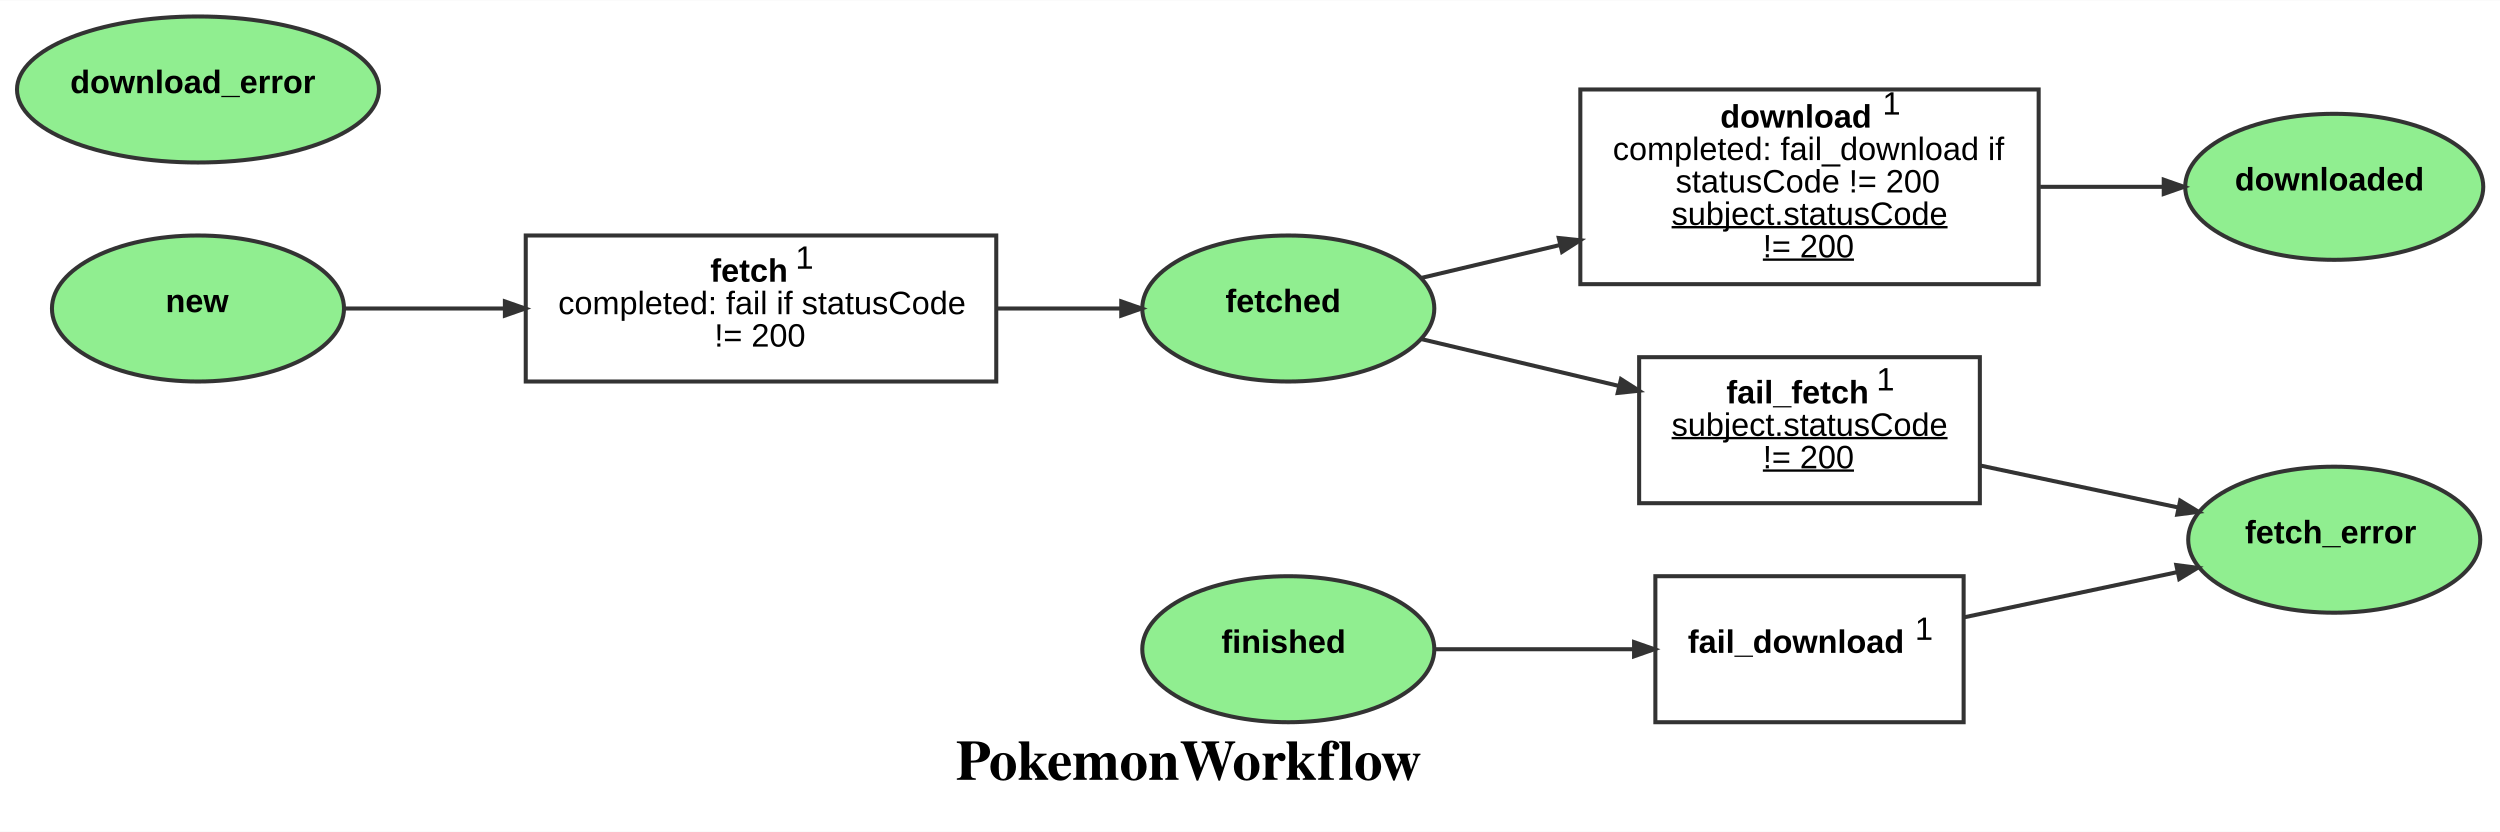
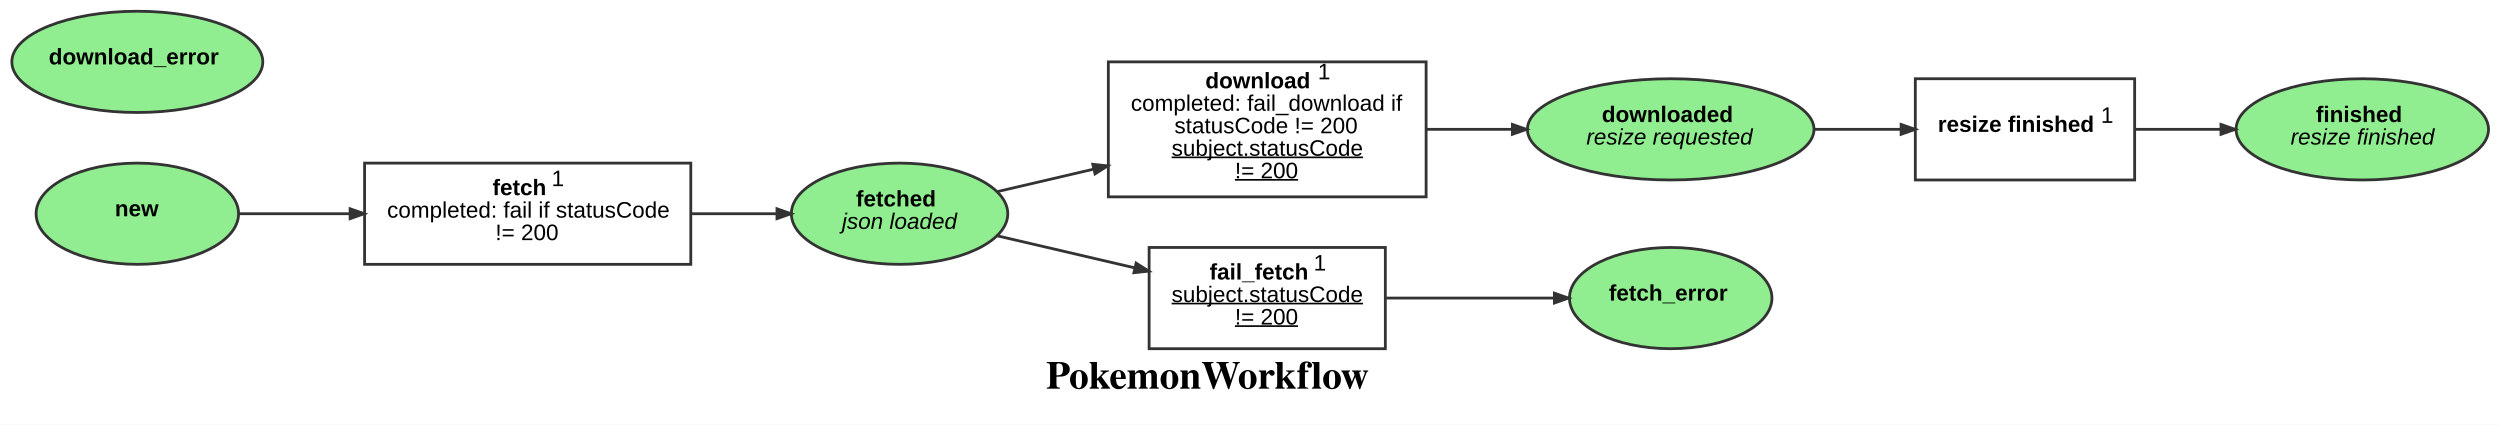
- <svg xmlns="http://www.w3.org/2000/svg" width="616pt" height="205pt" viewBox="0.00 0.00 616.36 205.00">
-   <g id="graph0" class="graph" transform="scale(1 1) rotate(0) translate(4 201)">
-     <polygon fill="white" stroke="transparent" points="-4,4 -4,-201 612.36,-201 612.36,4 -4,4" />
-     <text text-anchor="start" x="231.68" y="-8.8" font-family="Times,serif" font-weight="bold" font-size="14.00">PokemonWorkflow</text>
+ <svg xmlns="http://www.w3.org/2000/svg" width="889pt" height="151pt" viewBox="0.00 0.00 888.95 151.00">
+   <g id="graph0" class="graph" transform="scale(1 1) rotate(0) translate(4 147)">
+     <polygon fill="white" stroke="transparent" points="-4,4 -4,-147 884.95,-147 884.95,4 -4,4" />
+     <text text-anchor="start" x="367.98" y="-8.8" font-family="Times,serif" font-weight="bold" font-size="14.00">PokemonWorkflow</text>
    <g id="node1" class="node">
-       <ellipse fill="lightgreen" stroke="#333333" cx="44.81" cy="-125" rx="36" ry="18" />
-       <text text-anchor="start" x="36.81" y="-124.1" font-family="Arial" font-weight="bold" font-size="8.00">new</text>
+       <ellipse fill="lightgreen" stroke="#333333" cx="44.81" cy="-71" rx="36" ry="18" />
+       <text text-anchor="start" x="36.81" y="-70.1" font-family="Arial" font-weight="bold" font-size="8.00">new</text>
    </g>
    <g id="node7" class="node">
-       <polygon fill="none" stroke="#333333" points="241.62,-143 125.62,-143 125.62,-107 241.62,-107 241.62,-143" />
-       <text text-anchor="start" x="171.12" y="-131.6" font-family="Arial" font-weight="bold" font-size="8.00">fetch</text>
-       <text text-anchor="start" x="192.12" y="-131.6" font-family="Arial" baseline-shift="super" font-size="8.00">1</text>
-       <text text-anchor="start" x="133.62" y="-123.6" font-family="Arial" font-size="8.00">completed: fail if statusCode</text>
-       <text text-anchor="start" x="172.12" y="-115.6" font-family="Arial" font-size="8.00">!= 200</text>
+       <polygon fill="none" stroke="#333333" points="241.62,-89 125.62,-89 125.62,-53 241.62,-53 241.62,-89" />
+       <text text-anchor="start" x="171.12" y="-77.6" font-family="Arial" font-weight="bold" font-size="8.00">fetch</text>
+       <text text-anchor="start" x="192.12" y="-77.6" font-family="Arial" baseline-shift="super" font-size="8.00">1</text>
+       <text text-anchor="start" x="133.62" y="-69.6" font-family="Arial" font-size="8.00">completed: fail if statusCode</text>
+       <text text-anchor="start" x="172.12" y="-61.6" font-family="Arial" font-size="8.00">!= 200</text>
    </g>
    <g id="edge1" class="edge">
-       <path fill="none" stroke="#333333" d="M81.04,-125C93,-125 106.73,-125 120.16,-125" />
-       <polygon fill="#333333" stroke="#333333" points="120.48,-126.75 125.48,-125 120.48,-123.25 120.48,-126.75" />
+       <path fill="none" stroke="#333333" d="M81.04,-71C93,-71 106.73,-71 120.16,-71" />
+       <polygon fill="#333333" stroke="#333333" points="120.48,-72.75 125.48,-71 120.48,-69.25 120.48,-72.75" />
    </g>
    <g id="node2" class="node">
-       <ellipse fill="lightgreen" stroke="#333333" cx="313.62" cy="-125" rx="36" ry="18" />
-       <text text-anchor="start" x="298.12" y="-124.1" font-family="Arial" font-weight="bold" font-size="8.00">fetched</text>
+       <ellipse fill="lightgreen" stroke="#333333" cx="315.86" cy="-71" rx="38.48" ry="18" />
+       <text text-anchor="start" x="300.36" y="-73.6" font-family="Arial" font-weight="bold" font-size="8.00">fetched</text>
+       <text text-anchor="start" x="295.36" y="-65.6" font-family="Arial" font-style="italic" font-size="8.00">json loaded</text>
    </g>
    <g id="node8" class="node">
-       <polygon fill="none" stroke="#333333" points="498.62,-179 385.62,-179 385.62,-131 498.62,-131 498.62,-179" />
-       <text text-anchor="start" x="420.12" y="-169.6" font-family="Arial" font-weight="bold" font-size="8.00">download</text>
-       <text text-anchor="start" x="460.12" y="-169.6" font-family="Arial" baseline-shift="super" font-size="8.00">1</text>
-       <text text-anchor="start" x="393.62" y="-161.6" font-family="Arial" font-size="8.00">completed: fail_download if</text>
-       <text text-anchor="start" x="409.12" y="-153.6" font-family="Arial" font-size="8.00">statusCode != 200</text>
-       <text text-anchor="start" x="408.12" y="-145.6" font-family="Arial" text-decoration="underline" font-size="8.00">subject.statusCode</text>
-       <text text-anchor="start" x="430.62" y="-137.6" font-family="Arial" text-decoration="underline" font-size="8.00">!= 200</text>
+       <polygon fill="none" stroke="#333333" points="503.1,-125 390.1,-125 390.1,-77 503.1,-77 503.1,-125" />
+       <text text-anchor="start" x="424.6" y="-115.6" font-family="Arial" font-weight="bold" font-size="8.00">download</text>
+       <text text-anchor="start" x="464.6" y="-115.6" font-family="Arial" baseline-shift="super" font-size="8.00">1</text>
+       <text text-anchor="start" x="398.1" y="-107.6" font-family="Arial" font-size="8.00">completed: fail_download if</text>
+       <text text-anchor="start" x="413.6" y="-99.6" font-family="Arial" font-size="8.00">statusCode != 200</text>
+       <text text-anchor="start" x="412.6" y="-91.6" font-family="Arial" text-decoration="underline" font-size="8.00">subject.statusCode</text>
+       <text text-anchor="start" x="435.1" y="-83.6" font-family="Arial" text-decoration="underline" font-size="8.00">!= 200</text>
    </g>
    <g id="edge3" class="edge">
-       <path fill="none" stroke="#333333" d="M346.54,-132.57C356.92,-135.03 368.8,-137.85 380.55,-140.64" />
-       <polygon fill="#333333" stroke="#333333" points="380.31,-142.38 385.58,-141.83 381.12,-138.97 380.31,-142.38" />
+       <path fill="none" stroke="#333333" d="M350.35,-78.8C360.91,-81.26 372.92,-84.06 384.77,-86.83" />
+       <polygon fill="#333333" stroke="#333333" points="384.57,-88.58 389.84,-88.01 385.37,-85.17 384.57,-88.58" />
    </g>
    <g id="node9" class="node">
-       <polygon fill="none" stroke="#333333" points="484.12,-113 400.12,-113 400.12,-77 484.12,-77 484.12,-113" />
-       <text text-anchor="start" x="421.62" y="-101.6" font-family="Arial" font-weight="bold" font-size="8.00">fail_fetch</text>
-       <text text-anchor="start" x="458.62" y="-101.6" font-family="Arial" baseline-shift="super" font-size="8.00">1</text>
-       <text text-anchor="start" x="408.12" y="-93.6" font-family="Arial" text-decoration="underline" font-size="8.00">subject.statusCode</text>
-       <text text-anchor="start" x="430.62" y="-85.6" font-family="Arial" text-decoration="underline" font-size="8.00">!= 200</text>
+       <polygon fill="none" stroke="#333333" points="488.6,-59 404.6,-59 404.6,-23 488.6,-23 488.6,-59" />
+       <text text-anchor="start" x="426.1" y="-47.6" font-family="Arial" font-weight="bold" font-size="8.00">fail_fetch</text>
+       <text text-anchor="start" x="463.1" y="-47.6" font-family="Arial" baseline-shift="super" font-size="8.00">1</text>
+       <text text-anchor="start" x="412.6" y="-39.6" font-family="Arial" text-decoration="underline" font-size="8.00">subject.statusCode</text>
+       <text text-anchor="start" x="435.1" y="-31.6" font-family="Arial" text-decoration="underline" font-size="8.00">!= 200</text>
    </g>
    <g id="edge5" class="edge">
-       <path fill="none" stroke="#333333" d="M346.54,-117.43C361.27,-113.94 379.03,-109.73 395.16,-105.9" />
-       <polygon fill="#333333" stroke="#333333" points="395.64,-107.58 400.11,-104.73 394.84,-104.18 395.64,-107.58" />
+       <path fill="none" stroke="#333333" d="M350.35,-63.2C365.34,-59.7 383.25,-55.53 399.48,-51.75" />
+       <polygon fill="#333333" stroke="#333333" points="399.98,-53.43 404.46,-50.59 399.19,-50.02 399.98,-53.43" />
    </g>
    <g id="node3" class="node">
-       <ellipse fill="lightgreen" stroke="#333333" cx="571.49" cy="-155" rx="36.74" ry="18" />
-       <text text-anchor="start" x="546.99" y="-154.1" font-family="Arial" font-weight="bold" font-size="8.00">downloaded</text>
+       <ellipse fill="lightgreen" stroke="#333333" cx="590.08" cy="-101" rx="50.96" ry="18" />
+       <text text-anchor="start" x="565.58" y="-103.6" font-family="Arial" font-weight="bold" font-size="8.00">downloaded</text>
+       <text text-anchor="start" x="560.08" y="-95.6" font-family="Arial" font-style="italic" font-size="8.00">resize requested</text>
+     </g>
+     <g id="node10" class="node">
+       <polygon fill="none" stroke="#333333" points="755.06,-119 677.06,-119 677.06,-83 755.06,-83 755.06,-119" />
+       <text text-anchor="start" x="685.06" y="-100.1" font-family="Arial" font-weight="bold" font-size="8.00">resize finished</text>
+       <text text-anchor="start" x="743.06" y="-100.1" font-family="Arial" baseline-shift="super" font-size="8.00">1</text>
+     </g>
+     <g id="edge7" class="edge">
+       <path fill="none" stroke="#333333" d="M641.15,-101C651.34,-101 661.97,-101 671.89,-101" />
+       <polygon fill="#333333" stroke="#333333" points="672.01,-102.75 677.01,-101 672.01,-99.25 672.01,-102.75" />
    </g>
    <g id="node4" class="node">
-       <ellipse fill="lightgreen" stroke="#333333" cx="313.62" cy="-41" rx="36" ry="18" />
-       <text text-anchor="start" x="297.12" y="-40.1" font-family="Arial" font-weight="bold" font-size="8.00">finished</text>
-     </g>
-     <g id="node10" class="node">
-       <polygon fill="none" stroke="#333333" points="480.12,-59 404.12,-59 404.12,-23 480.12,-23 480.12,-59" />
-       <text text-anchor="start" x="412.12" y="-40.1" font-family="Arial" font-weight="bold" font-size="8.00">fail_download</text>
-       <text text-anchor="start" x="468.12" y="-40.1" font-family="Arial" baseline-shift="super" font-size="8.00">1</text>
-     </g>
-     <g id="edge7" class="edge">
-       <path fill="none" stroke="#333333" d="M349.86,-41C364.97,-41 382.74,-41 398.58,-41" />
-       <polygon fill="#333333" stroke="#333333" points="398.87,-42.75 403.87,-41 398.87,-39.25 398.87,-42.75" />
+       <ellipse fill="lightgreen" stroke="#333333" cx="836.01" cy="-101" rx="44.89" ry="18" />
+       <text text-anchor="start" x="819.51" y="-103.6" font-family="Arial" font-weight="bold" font-size="8.00">finished</text>
+       <text text-anchor="start" x="810.51" y="-95.6" font-family="Arial" font-style="italic" font-size="8.00">resize finished</text>
    </g>
    <g id="node5" class="node">
-       <ellipse fill="lightgreen" stroke="#333333" cx="571.49" cy="-68" rx="36" ry="18" />
-       <text text-anchor="start" x="549.49" y="-67.1" font-family="Arial" font-weight="bold" font-size="8.00">fetch_error</text>
+       <ellipse fill="lightgreen" stroke="#333333" cx="590.08" cy="-41" rx="36" ry="18" />
+       <text text-anchor="start" x="568.08" y="-40.1" font-family="Arial" font-weight="bold" font-size="8.00">fetch_error</text>
    </g>
    <g id="node6" class="node">
-       <ellipse fill="lightgreen" stroke="#333333" cx="44.81" cy="-179" rx="44.62" ry="18" />
-       <text text-anchor="start" x="13.31" y="-178.1" font-family="Arial" font-weight="bold" font-size="8.00">download_error</text>
+       <ellipse fill="lightgreen" stroke="#333333" cx="44.81" cy="-125" rx="44.62" ry="18" />
+       <text text-anchor="start" x="13.31" y="-124.1" font-family="Arial" font-weight="bold" font-size="8.00">download_error</text>
    </g>
    <g id="edge2" class="edge">
-       <path fill="none" stroke="#333333" d="M241.88,-125C252.1,-125 262.56,-125 272.19,-125" />
-       <polygon fill="#333333" stroke="#333333" points="272.44,-126.75 277.44,-125 272.44,-123.25 272.44,-126.75" />
+       <path fill="none" stroke="#333333" d="M241.75,-71C251.99,-71 262.5,-71 272.24,-71" />
+       <polygon fill="#333333" stroke="#333333" points="272.27,-72.75 277.27,-71 272.27,-69.25 272.27,-72.75" />
    </g>
    <g id="edge4" class="edge">
-       <path fill="none" stroke="#333333" d="M498.99,-155C509.14,-155 519.56,-155 529.2,-155" />
-       <polygon fill="#333333" stroke="#333333" points="529.46,-156.75 534.46,-155 529.46,-153.25 529.46,-156.75" />
+       <path fill="none" stroke="#333333" d="M503.11,-101C513.13,-101 523.58,-101 533.6,-101" />
+       <polygon fill="#333333" stroke="#333333" points="533.79,-102.75 538.79,-101 533.79,-99.25 533.79,-102.75" />
    </g>
    <g id="edge6" class="edge">
-       <path fill="none" stroke="#333333" d="M484.12,-86.31C499.8,-82.98 517.6,-79.21 532.94,-75.96" />
-       <polygon fill="#333333" stroke="#333333" points="533.51,-77.63 538.04,-74.88 532.79,-74.2 533.51,-77.63" />
+       <path fill="none" stroke="#333333" d="M488.9,-41C507.69,-41 529.85,-41 548.54,-41" />
+       <polygon fill="#333333" stroke="#333333" points="548.72,-42.75 553.72,-41 548.72,-39.25 548.72,-42.75" />
    </g>
    <g id="edge8" class="edge">
-       <path fill="none" stroke="#333333" d="M480.31,-48.88C496.81,-52.38 516.2,-56.49 532.77,-60" />
-       <polygon fill="#333333" stroke="#333333" points="532.56,-61.75 537.81,-61.07 533.28,-58.32 532.56,-61.75" />
+       <path fill="none" stroke="#333333" d="M755.35,-101C764.98,-101 775.44,-101 785.52,-101" />
+       <polygon fill="#333333" stroke="#333333" points="785.76,-102.75 790.76,-101 785.76,-99.25 785.76,-102.75" />
    </g>
  </g>
</svg>
